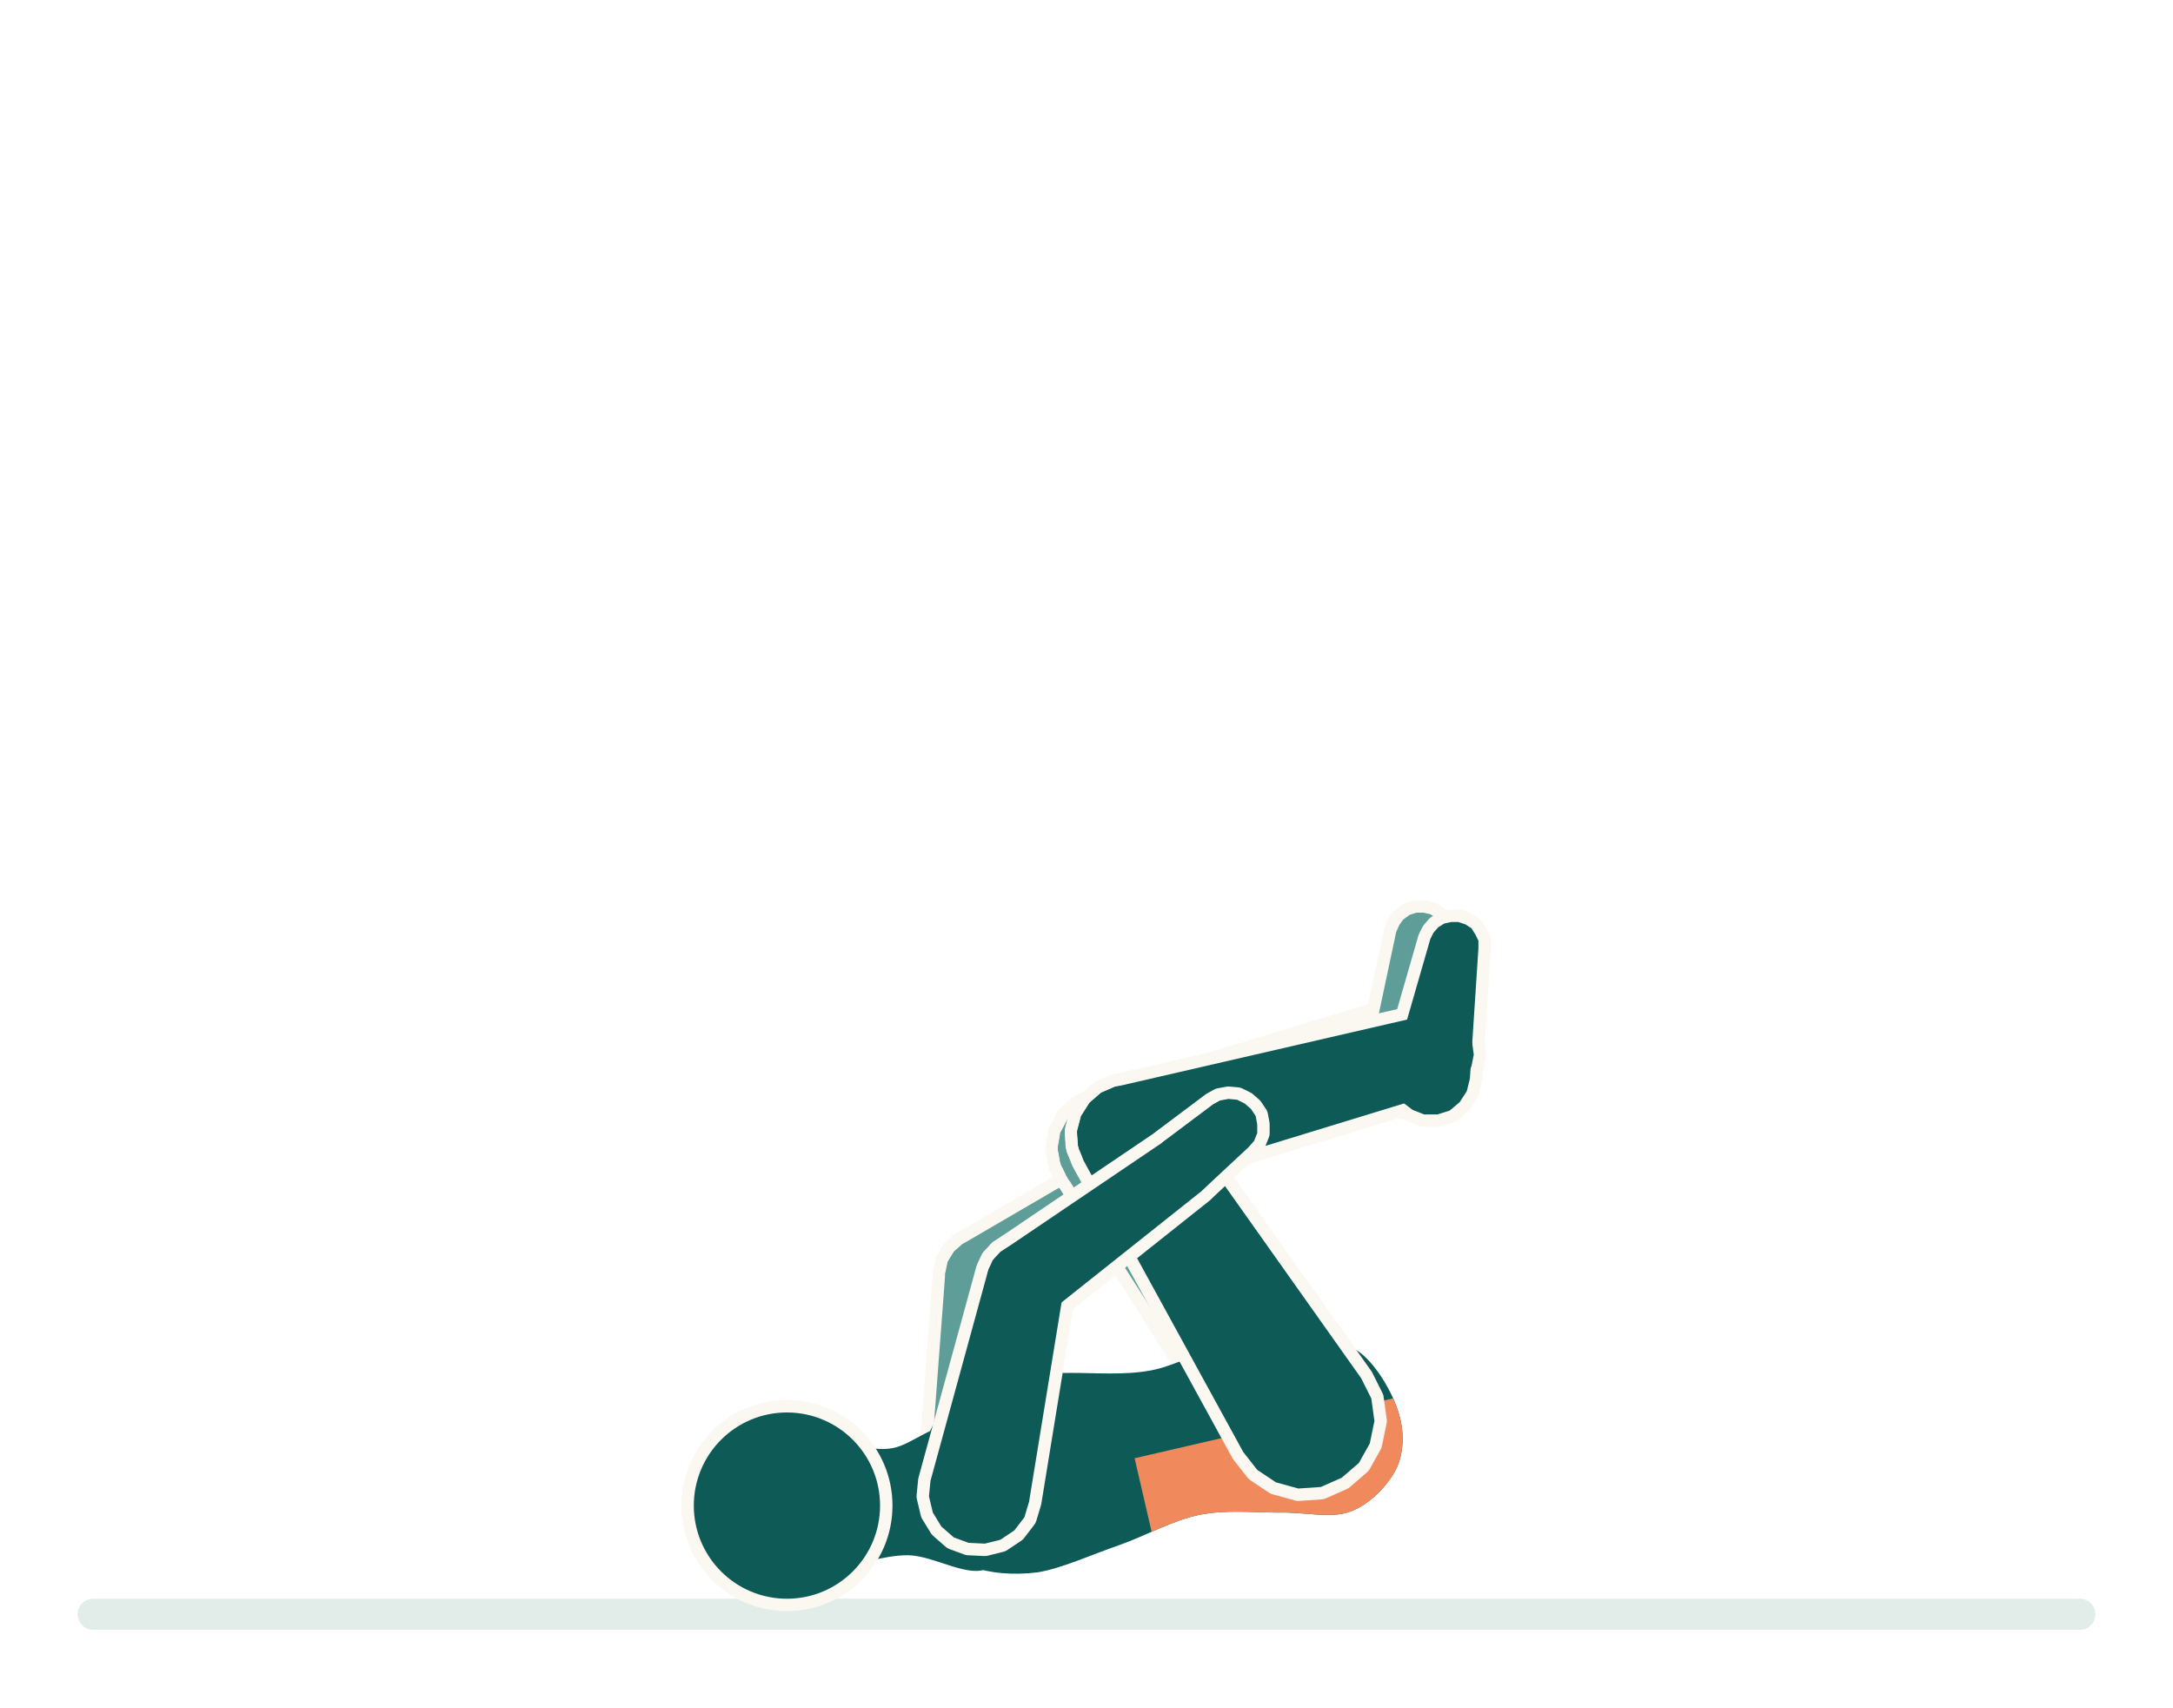
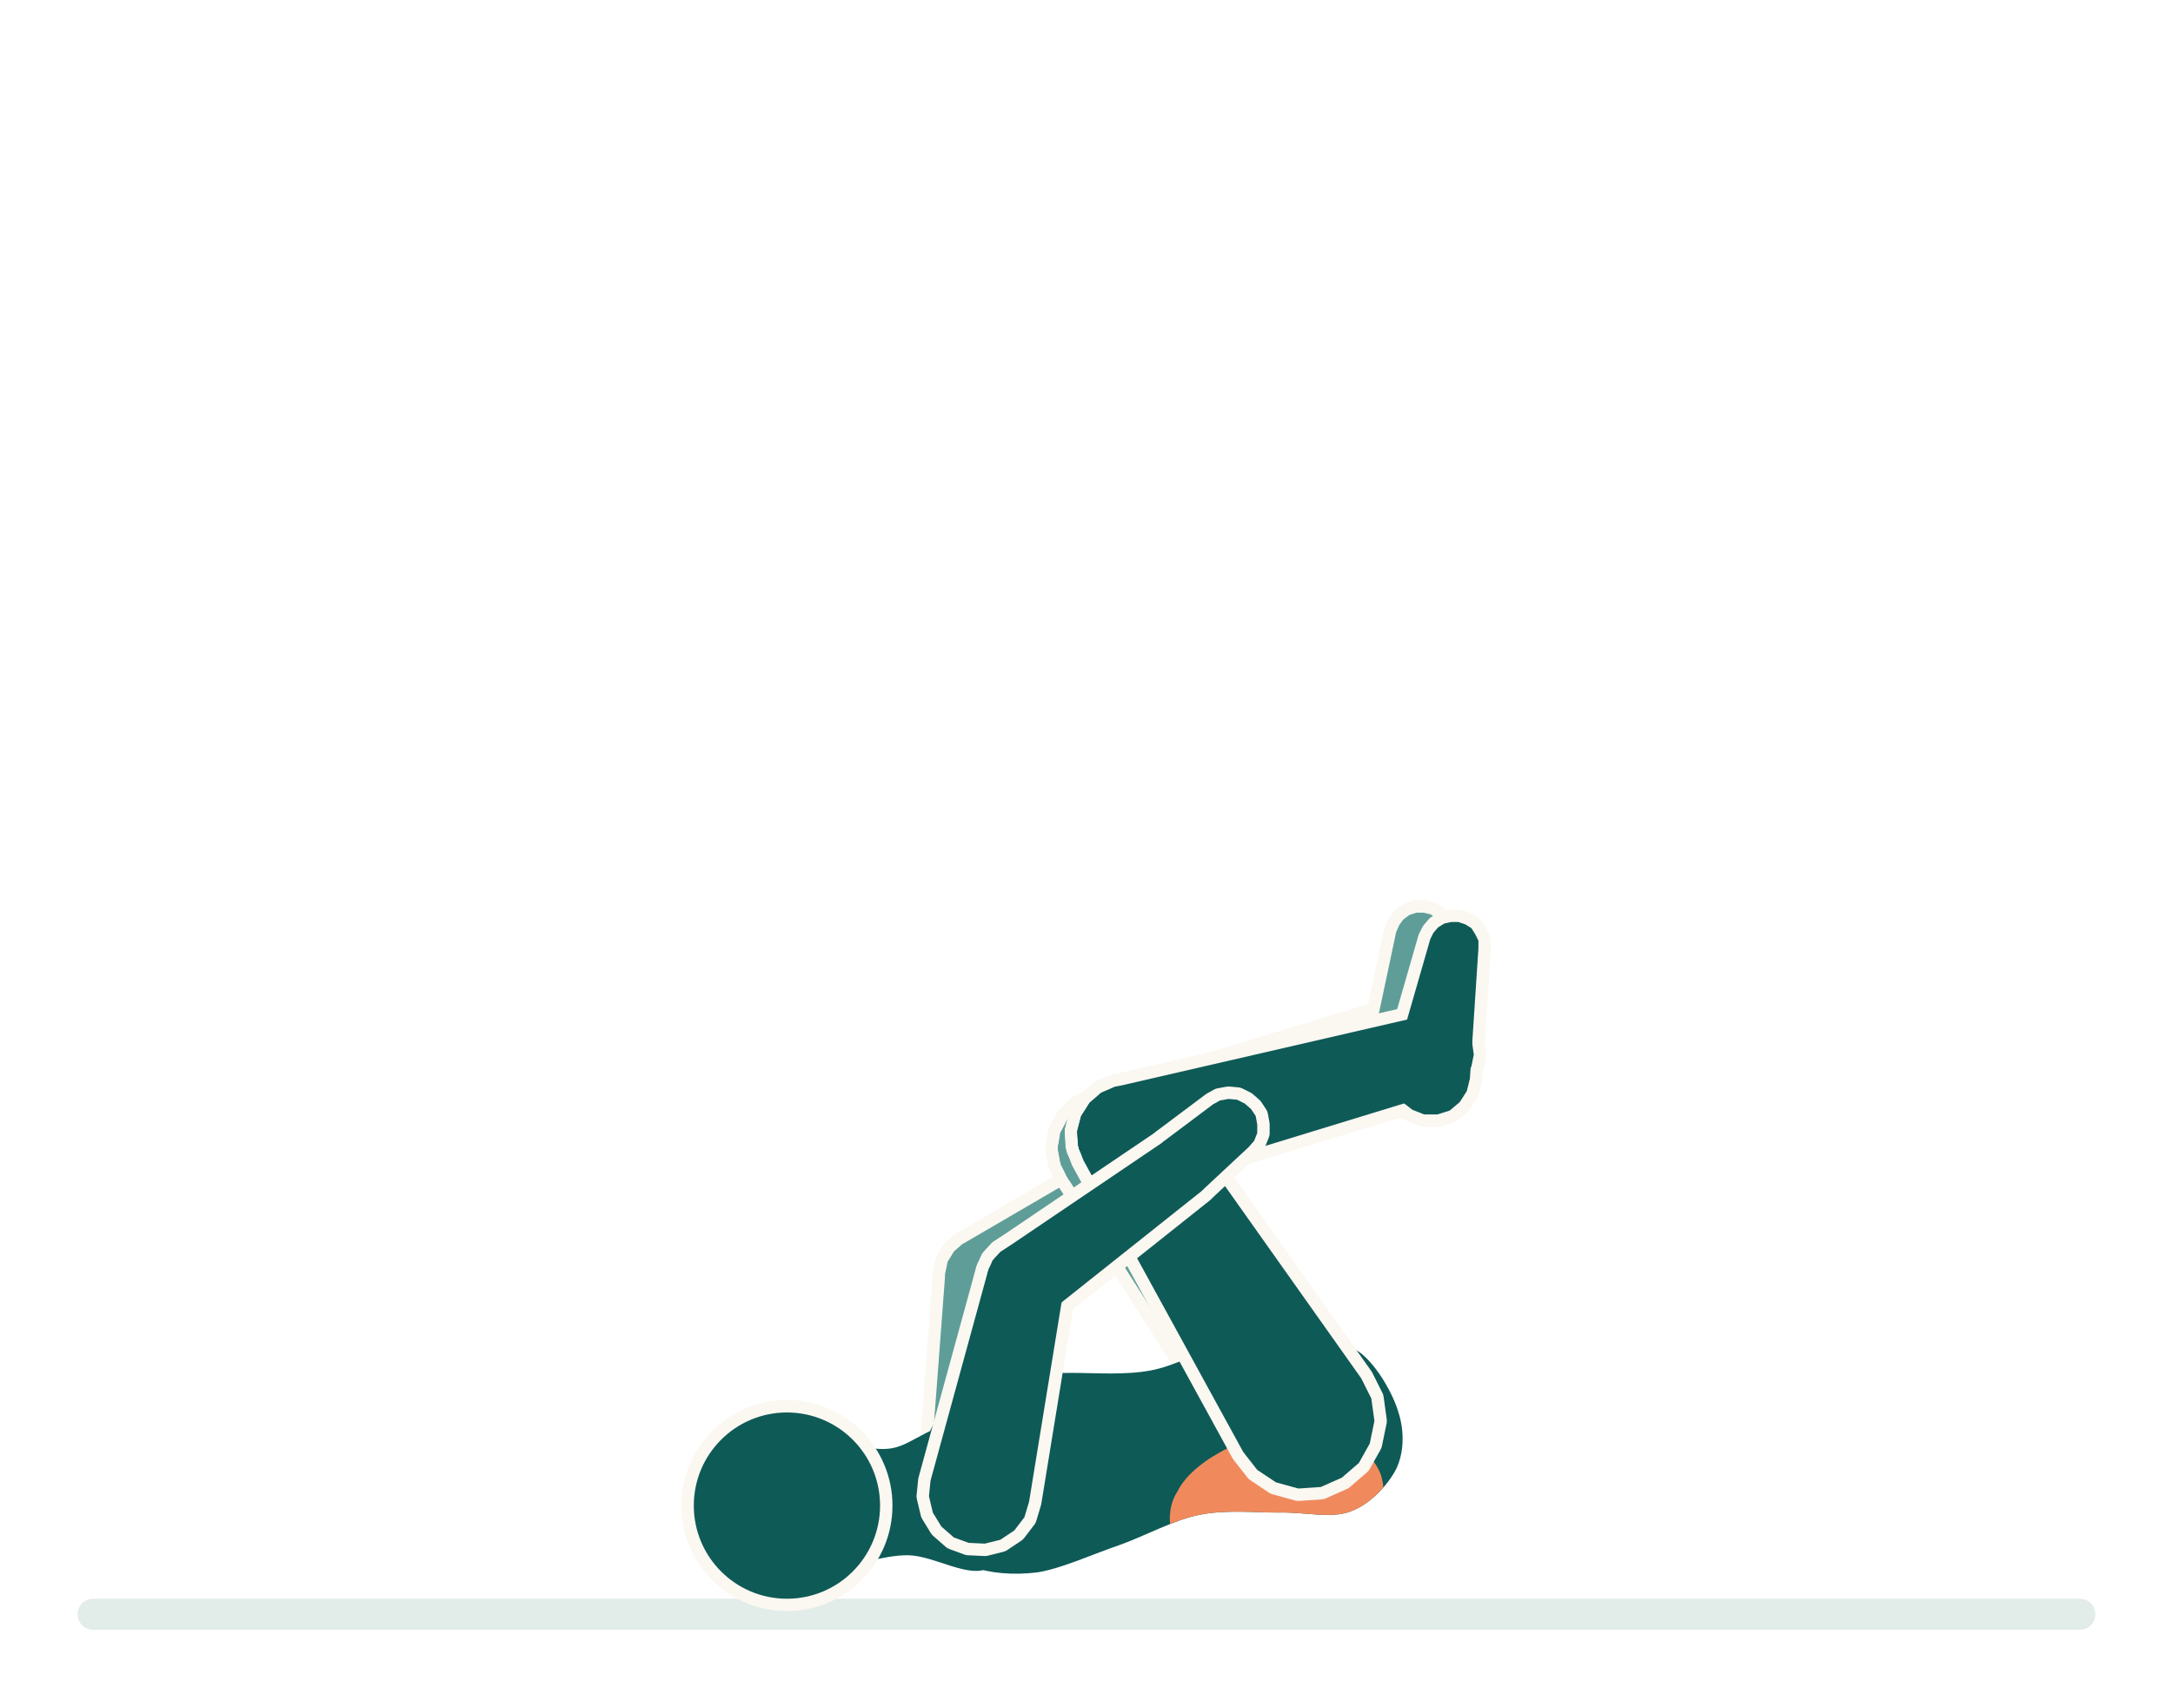
<svg xmlns="http://www.w3.org/2000/svg" viewBox="-168.1 -182.8 280 220" width="280" height="220">
  <defs>
    <clipPath id="ej-012-torso">
      <path d="M-49.1 5.2C-48.9 2.5 -48.1 0.7 -46.4 -1.1C-44.8 -2.9 -42 -5 -39.3 -5.8C-36.6 -6.6 -33.3 -5.8 -30.1 -5.9C-26.9 -5.9 -23.2 -5.6 -19.9 -6.2C-16.6 -6.8 -13.6 -8.7 -10.4 -9.4C-7.1 -10.2 -3.4 -10.9 -0.4 -10.7C2.5 -10.5 5.2 -10 7.3 -8.4C9.4 -6.7 11.4 -3.2 12.1 -0.8C12.9 1.7 12.8 4.4 11.8 6.5C10.7 8.6 8.4 11.1 5.8 12C3.3 12.9 -0.1 12 -3.4 12.1C-6.6 12.1 -10.1 11.7 -13.6 12.4C-17 13.1 -20.5 15.1 -23.9 16.3C-27.4 17.5 -31.3 19.3 -34.4 19.8C-37.6 20.2 -40.6 19.9 -42.8 19.1C-45 18.3 -46.8 17.5 -47.8 15.1C-48.9 12.8 -49.3 7.9 -49.1 5.2Z" />
    </clipPath>
    <clipPath id="ej-012-cuello">
      <path d="M-37 8.5C-36.3 11.6 -38.4 17.6 -40.7 19.2C-43.1 20.7 -47.6 17.7 -51 17.6C-54.5 17.5 -58.7 19.5 -61.3 18.4C-63.9 17.4 -66.7 13.6 -66.7 11.2C-66.7 8.8 -63.6 5.3 -61.3 4C-59.1 2.8 -55.8 4.3 -53.1 3.8C-50.4 3.3 -47.6 0.3 -44.9 1.1C-42.2 1.9 -37.7 5.5 -37 8.5Z" />
    </clipPath>
  </defs>
  <line x1="-156.1" y1="25.2" x2="99.9" y2="25.2" stroke="#E2ECE9" stroke-width="4" stroke-linecap="round" />
  <g>
    <path d="M-46.3 -18.7L-46 -20.2L-45.2 -21.5L-44.1 -22.5L-42.7 -23.1L-41.2 -23.3L-39.7 -23.1L-38.4 -22.4L-37.3 -21.3L-36.6 -20L-36.3 -18.5L-35.4 9.5L-35.7 11.5L-36.6 13.4L-38.1 14.9L-39.9 15.9L-42 16.2L-44.1 15.8L-45.9 14.8L-47.3 13.2L-48.2 11.3L-48.4 9.2Z" fill="#FBF7F1" stroke="#FBF7F1" stroke-width="3.2" stroke-linejoin="round" />
    <path d="M-22.3 -35.2L-21.2 -35.7L-19.9 -35.8L-18.8 -35.5L-17.7 -34.9L-16.9 -33.9L-16.4 -32.8L-16.3 -31.6L-16.5 -30.4L-17.1 -29.3L-18 -28.5L-38.5 -14.2L-39.9 -13.5L-41.5 -13.3L-43.1 -13.6L-44.5 -14.4L-45.6 -15.6L-46.2 -17.1L-46.3 -18.7L-45.9 -20.3L-45.1 -21.6L-43.9 -22.6Z" fill="#FBF7F1" stroke="#FBF7F1" stroke-width="3.2" stroke-linejoin="round" />
    <path d="M-16.3 -39.8L-15.4 -40.3L-14.3 -40.5L-13.2 -40.4L-12.2 -40L-11.4 -39.2L-10.8 -38.3L-10.6 -37.3L-10.6 -36.2L-11 -35.1L-11.7 -34.3L-17.6 -28.9L-18.6 -28.1L-19.9 -27.8L-21.2 -27.9L-22.4 -28.4L-23.3 -29.2L-24 -30.3L-24.3 -31.6L-24.1 -32.9L-23.6 -34L-22.7 -35Z" fill="#FBF7F1" stroke="#FBF7F1" stroke-width="3.2" stroke-linejoin="round" />
    <path d="M-46.3 -18.7L-46 -20.2L-45.2 -21.5L-44.1 -22.5L-42.7 -23.1L-41.2 -23.3L-39.7 -23.1L-38.4 -22.4L-37.3 -21.3L-36.6 -20L-36.3 -18.5L-35.4 9.5L-35.7 11.5L-36.6 13.4L-38.1 14.9L-39.9 15.9L-42 16.2L-44.1 15.8L-45.9 14.8L-47.3 13.2L-48.2 11.3L-48.4 9.2Z" fill="#5F9E98" />
    <path d="M-22.3 -35.2L-21.2 -35.7L-19.9 -35.8L-18.8 -35.5L-17.7 -34.9L-16.9 -33.9L-16.4 -32.8L-16.3 -31.6L-16.5 -30.4L-17.1 -29.3L-18 -28.5L-38.5 -14.2L-39.9 -13.5L-41.5 -13.3L-43.1 -13.6L-44.5 -14.4L-45.6 -15.6L-46.2 -17.1L-46.3 -18.7L-45.9 -20.3L-45.1 -21.6L-43.9 -22.6Z" fill="#5F9E98" />
    <path d="M-16.3 -39.8L-15.4 -40.3L-14.3 -40.5L-13.2 -40.4L-12.2 -40L-11.4 -39.2L-10.8 -38.3L-10.6 -37.3L-10.6 -36.2L-11 -35.1L-11.7 -34.3L-17.6 -28.9L-18.6 -28.1L-19.9 -27.8L-21.2 -27.9L-22.4 -28.4L-23.3 -29.2L-24 -30.3L-24.3 -31.6L-24.1 -32.9L-23.6 -34L-22.7 -35Z" fill="#5F9E98" />
  </g>
  <g>
    <path d="M-30.7 -31.3L-31.5 -33.1L-31.8 -35L-31.4 -36.9L-30.5 -38.7L-29.1 -40L-27.4 -40.9L-25.4 -41.3L-23.5 -41L-21.7 -40.2L-20.2 -38.9L7 -5.7L8.4 -3.2L9 -0.3L8.6 2.6L7.3 5.2L5.3 7.3L2.7 8.6L-0.2 9L-3.1 8.5L-5.6 7L-7.6 4.9Z" fill="#FBF7F1" stroke="#FBF7F1" stroke-width="3.2" stroke-linejoin="round" />
    <path d="M12 -52.9L13.6 -53.1L15.1 -52.9L16.4 -52.2L17.5 -51.1L18.2 -49.8L18.5 -48.3L18.3 -46.7L17.6 -45.4L16.6 -44.2L15.3 -43.5L-22.9 -28.7L-25 -28.3L-27 -28.5L-28.9 -29.4L-30.4 -30.8L-31.4 -32.7L-31.8 -34.7L-31.5 -36.8L-30.5 -38.6L-29 -40.1L-27.2 -41Z" fill="#FBF7F1" stroke="#FBF7F1" stroke-width="3.2" stroke-linejoin="round" />
    <path d="M11.8 -62.7L12.2 -63.6L12.7 -64.3L13.5 -64.9L14.4 -65.2L15.3 -65.2L16.2 -65L17 -64.5L17.6 -63.8L18 -63L18.2 -62.1L18.2 -45.2L17.9 -43.5L17.1 -42L15.9 -40.9L14.3 -40.3L12.7 -40.2L11 -40.6L9.7 -41.6L8.7 -42.9L8.2 -44.5L8.3 -46.2Z" fill="#FBF7F1" stroke="#FBF7F1" stroke-width="3.2" stroke-linejoin="round" />
    <path d="M-30.7 -31.3L-31.5 -33.1L-31.8 -35L-31.4 -36.9L-30.5 -38.7L-29.1 -40L-27.4 -40.9L-25.4 -41.3L-23.5 -41L-21.7 -40.2L-20.2 -38.9L7 -5.7L8.4 -3.2L9 -0.3L8.6 2.6L7.3 5.2L5.3 7.3L2.7 8.6L-0.2 9L-3.1 8.5L-5.6 7L-7.6 4.9Z" fill="#5F9E98" />
    <path d="M12 -52.9L13.6 -53.1L15.1 -52.9L16.4 -52.2L17.5 -51.1L18.2 -49.8L18.5 -48.3L18.3 -46.7L17.6 -45.4L16.6 -44.2L15.3 -43.5L-22.9 -28.7L-25 -28.3L-27 -28.5L-28.9 -29.4L-30.4 -30.8L-31.4 -32.7L-31.8 -34.7L-31.5 -36.8L-30.5 -38.6L-29 -40.1L-27.2 -41Z" fill="#5F9E98" />
    <path d="M11.8 -62.7L12.2 -63.6L12.7 -64.3L13.5 -64.9L14.4 -65.2L15.3 -65.2L16.2 -65L17 -64.5L17.6 -63.8L18 -63L18.2 -62.1L18.2 -45.2L17.9 -43.5L17.1 -42L15.9 -40.9L14.3 -40.3L12.7 -40.2L11 -40.6L9.7 -41.6L8.7 -42.9L8.2 -44.5L8.3 -46.2Z" fill="#5F9E98" />
  </g>
  <path d="M-49.1 5.2C-48.9 2.5 -48.1 0.7 -46.4 -1.1C-44.8 -2.9 -42 -5 -39.3 -5.8C-36.6 -6.6 -33.3 -5.8 -30.1 -5.9C-26.9 -5.9 -23.2 -5.6 -19.9 -6.2C-16.6 -6.8 -13.6 -8.7 -10.4 -9.4C-7.1 -10.2 -3.4 -10.9 -0.4 -10.7C2.5 -10.5 5.2 -10 7.3 -8.4C9.4 -6.7 11.4 -3.2 12.1 -0.8C12.9 1.7 12.8 4.4 11.8 6.5C10.7 8.6 8.4 11.1 5.8 12C3.3 12.9 -0.1 12 -3.4 12.1C-6.6 12.1 -10.1 11.7 -13.6 12.4C-17 13.1 -20.5 15.1 -23.9 16.3C-27.4 17.5 -31.3 19.3 -34.4 19.8C-37.6 20.2 -40.6 19.9 -42.8 19.1C-45 18.3 -46.8 17.5 -47.8 15.1C-48.9 12.8 -49.3 7.9 -49.1 5.2Z" fill="#0E5A57" />
  <path d="M-37 8.5C-36.3 11.6 -38.4 17.6 -40.7 19.2C-43.1 20.7 -47.6 17.7 -51 17.6C-54.5 17.5 -58.7 19.5 -61.3 18.4C-63.9 17.4 -66.7 13.6 -66.7 11.2C-66.7 8.8 -63.6 5.3 -61.3 4C-59.1 2.8 -55.8 4.3 -53.1 3.8C-50.4 3.3 -47.6 0.3 -44.9 1.1C-42.2 1.9 -37.7 5.5 -37 8.5Z" fill="#0E5A57" />
-   <path d="M21.2 36.2L-12.9 44L-21.9 5.1L12.2 -2.8Z" fill="#F08A5D" clip-path="url(#ej-012-torso)" />
+   <path d="M-17.2 14.2C-17.4 13.5 -17.4 12.7 -17.3 11.9C-17.2 11.1 -16.9 10.2 -16.4 9.4C-16 8.6 -15.4 7.8 -14.7 7.1C-14 6.4 -13.1 5.7 -12.2 5.1C-11.2 4.5 -10.2 3.9 -9.1 3.4C-8 3 -6.8 2.6 -5.6 2.3C-4.4 2.1 -3.2 1.9 -2 1.8C-0.8 1.7 0.4 1.8 1.5 1.9C2.6 2.1 3.7 2.3 4.6 2.7C5.6 3 6.5 3.5 7.2 4C7.9 4.5 8.6 5.1 9.1 5.8C9.5 6.4 9.9 7.2 10 7.9C10.2 8.7 10.2 9.5 10.1 10.3C10 11.1 9.7 12 9.2 12.8C8.8 13.5 8.2 14.3 7.5 15.1C6.8 15.8 5.9 16.5 5 17.1C4 17.7 3 18.3 1.9 18.7C0.8 19.2 -0.4 19.6 -1.6 19.9C-2.7 20.1 -4 20.3 -5.2 20.4C-6.4 20.4 -7.6 20.4 -8.7 20.3C-9.8 20.1 -10.9 19.9 -11.8 19.5C-12.8 19.2 -13.7 18.7 -14.4 18.2C-15.1 17.7 -15.8 17.1 -16.2 16.4C-16.7 15.7 -17.1 15 -17.2 14.2Z" fill="#F08A5D" clip-path="url(#ej-012-torso)" />
  <circle cx="-66.7" cy="11.2" r="12" fill="#0E5A57" stroke="#FBF7F1" stroke-width="3.2" paint-order="stroke" />
  <g>
    <path d="M-28.5 -33.3L-29.2 -35.2L-29.3 -37.1L-28.8 -39L-27.7 -40.7L-26.2 -42L-24.4 -42.8L-22.5 -43L-20.6 -42.6L-18.8 -41.6L-17.5 -40.2L7.3 -5.2L8.6 -2.6L9 0.3L8.4 3.2L7 5.7L4.8 7.6L2.1 8.8L-0.8 9L-3.7 8.2L-6.1 6.6L-7.9 4.3Z" fill="#FBF7F1" stroke="#FBF7F1" stroke-width="3.2" stroke-linejoin="round" />
    <path d="M15.7 -52L17.2 -52.1L18.7 -51.7L20 -50.9L21 -49.8L21.6 -48.4L21.8 -46.9L21.5 -45.4L20.8 -44L19.7 -43L18.3 -42.3L-20.9 -30.3L-22.9 -30L-25 -30.3L-26.8 -31.4L-28.2 -32.9L-29.1 -34.8L-29.3 -36.9L-28.8 -38.9L-27.7 -40.7L-26.2 -42L-24.2 -42.8Z" fill="#FBF7F1" stroke="#FBF7F1" stroke-width="3.2" stroke-linejoin="round" />
    <path d="M16.2 -61.8L16.6 -62.6L17.2 -63.3L18 -63.8L18.9 -64L19.8 -64L20.7 -63.7L21.5 -63.2L22 -62.4L22.4 -61.6L22.4 -60.6L21.3 -43.8L20.9 -42.2L20 -40.8L18.7 -39.7L17.1 -39.2L15.4 -39.2L13.9 -39.8L12.6 -40.8L11.7 -42.2L11.3 -43.8L11.5 -45.5Z" fill="#FBF7F1" stroke="#FBF7F1" stroke-width="3.2" stroke-linejoin="round" />
    <path d="M-28.5 -33.3L-29.2 -35.2L-29.3 -37.1L-28.8 -39L-27.7 -40.7L-26.2 -42L-24.4 -42.8L-22.5 -43L-20.6 -42.6L-18.8 -41.6L-17.5 -40.2L7.3 -5.2L8.6 -2.6L9 0.3L8.4 3.2L7 5.7L4.8 7.6L2.1 8.8L-0.8 9L-3.7 8.2L-6.1 6.6L-7.9 4.3Z" fill="#0E5A57" />
    <path d="M15.7 -52L17.2 -52.1L18.7 -51.7L20 -50.9L21 -49.8L21.6 -48.4L21.8 -46.9L21.5 -45.4L20.8 -44L19.7 -43L18.3 -42.3L-20.9 -30.3L-22.9 -30L-25 -30.3L-26.8 -31.4L-28.2 -32.9L-29.1 -34.8L-29.3 -36.9L-28.8 -38.9L-27.7 -40.7L-26.2 -42L-24.2 -42.8Z" fill="#0E5A57" />
    <path d="M16.2 -61.8L16.6 -62.6L17.2 -63.3L18 -63.8L18.9 -64L19.8 -64L20.7 -63.7L21.5 -63.2L22 -62.4L22.4 -61.6L22.4 -60.6L21.3 -43.8L20.9 -42.2L20 -40.8L18.7 -39.7L17.1 -39.2L15.4 -39.2L13.9 -39.8L12.6 -40.8L11.7 -42.2L11.3 -43.8L11.5 -45.5Z" fill="#0E5A57" />
  </g>
  <g>
    <path d="M-40.8 -19L-40.2 -20.4L-39.2 -21.5L-37.9 -22.3L-36.4 -22.7L-34.9 -22.6L-33.5 -22L-32.3 -21.1L-31.4 -19.8L-31 -18.4L-31 -16.9L-35.5 10.7L-36.1 12.7L-37.4 14.4L-39.2 15.6L-41.2 16.1L-43.3 16L-45.2 15.3L-46.8 13.9L-47.9 12.1L-48.4 10L-48.2 8Z" fill="#FBF7F1" stroke="#FBF7F1" stroke-width="3.2" stroke-linejoin="round" />
    <path d="M-18 -35.8L-16.9 -36.3L-15.7 -36.5L-14.5 -36.3L-13.4 -35.7L-12.6 -34.8L-12 -33.7L-11.8 -32.5L-11.9 -31.3L-12.5 -30.2L-13.3 -29.3L-32.8 -13.8L-34.2 -13L-35.8 -12.7L-37.4 -12.9L-38.8 -13.6L-40 -14.7L-40.7 -16.2L-41 -17.7L-40.7 -19.3L-39.9 -20.7L-38.7 -21.8Z" fill="#FBF7F1" stroke="#FBF7F1" stroke-width="3.2" stroke-linejoin="round" />
    <path d="M-11.8 -40.5L-10.9 -41L-9.8 -41.2L-8.7 -41.1L-7.7 -40.6L-6.9 -39.9L-6.3 -39L-6.1 -37.9L-6.1 -36.8L-6.5 -35.8L-7.2 -35L-13.1 -29.5L-14.1 -28.8L-15.4 -28.5L-16.7 -28.6L-17.9 -29.1L-18.9 -29.9L-19.5 -31L-19.8 -32.3L-19.6 -33.5L-19.1 -34.7L-18.2 -35.7Z" fill="#FBF7F1" stroke="#FBF7F1" stroke-width="3.2" stroke-linejoin="round" />
    <path d="M-40.8 -19L-40.2 -20.4L-39.2 -21.5L-37.9 -22.3L-36.4 -22.7L-34.9 -22.6L-33.5 -22L-32.3 -21.1L-31.4 -19.8L-31 -18.4L-31 -16.9L-35.5 10.7L-36.1 12.7L-37.4 14.4L-39.2 15.6L-41.2 16.1L-43.3 16L-45.2 15.3L-46.8 13.9L-47.9 12.1L-48.4 10L-48.2 8Z" fill="#0E5A57" />
    <path d="M-18 -35.8L-16.9 -36.3L-15.7 -36.5L-14.5 -36.3L-13.4 -35.7L-12.6 -34.8L-12 -33.7L-11.8 -32.5L-11.9 -31.3L-12.5 -30.2L-13.3 -29.3L-32.8 -13.8L-34.2 -13L-35.8 -12.7L-37.4 -12.9L-38.8 -13.6L-40 -14.7L-40.7 -16.2L-41 -17.7L-40.7 -19.3L-39.9 -20.7L-38.7 -21.8Z" fill="#0E5A57" />
    <path d="M-11.8 -40.5L-10.9 -41L-9.8 -41.2L-8.7 -41.1L-7.7 -40.6L-6.9 -39.9L-6.3 -39L-6.1 -37.9L-6.1 -36.8L-6.5 -35.8L-7.2 -35L-13.1 -29.5L-14.1 -28.8L-15.4 -28.5L-16.7 -28.6L-17.9 -29.1L-18.9 -29.9L-19.5 -31L-19.8 -32.3L-19.6 -33.5L-19.1 -34.7L-18.2 -35.7Z" fill="#0E5A57" />
  </g>
</svg>
